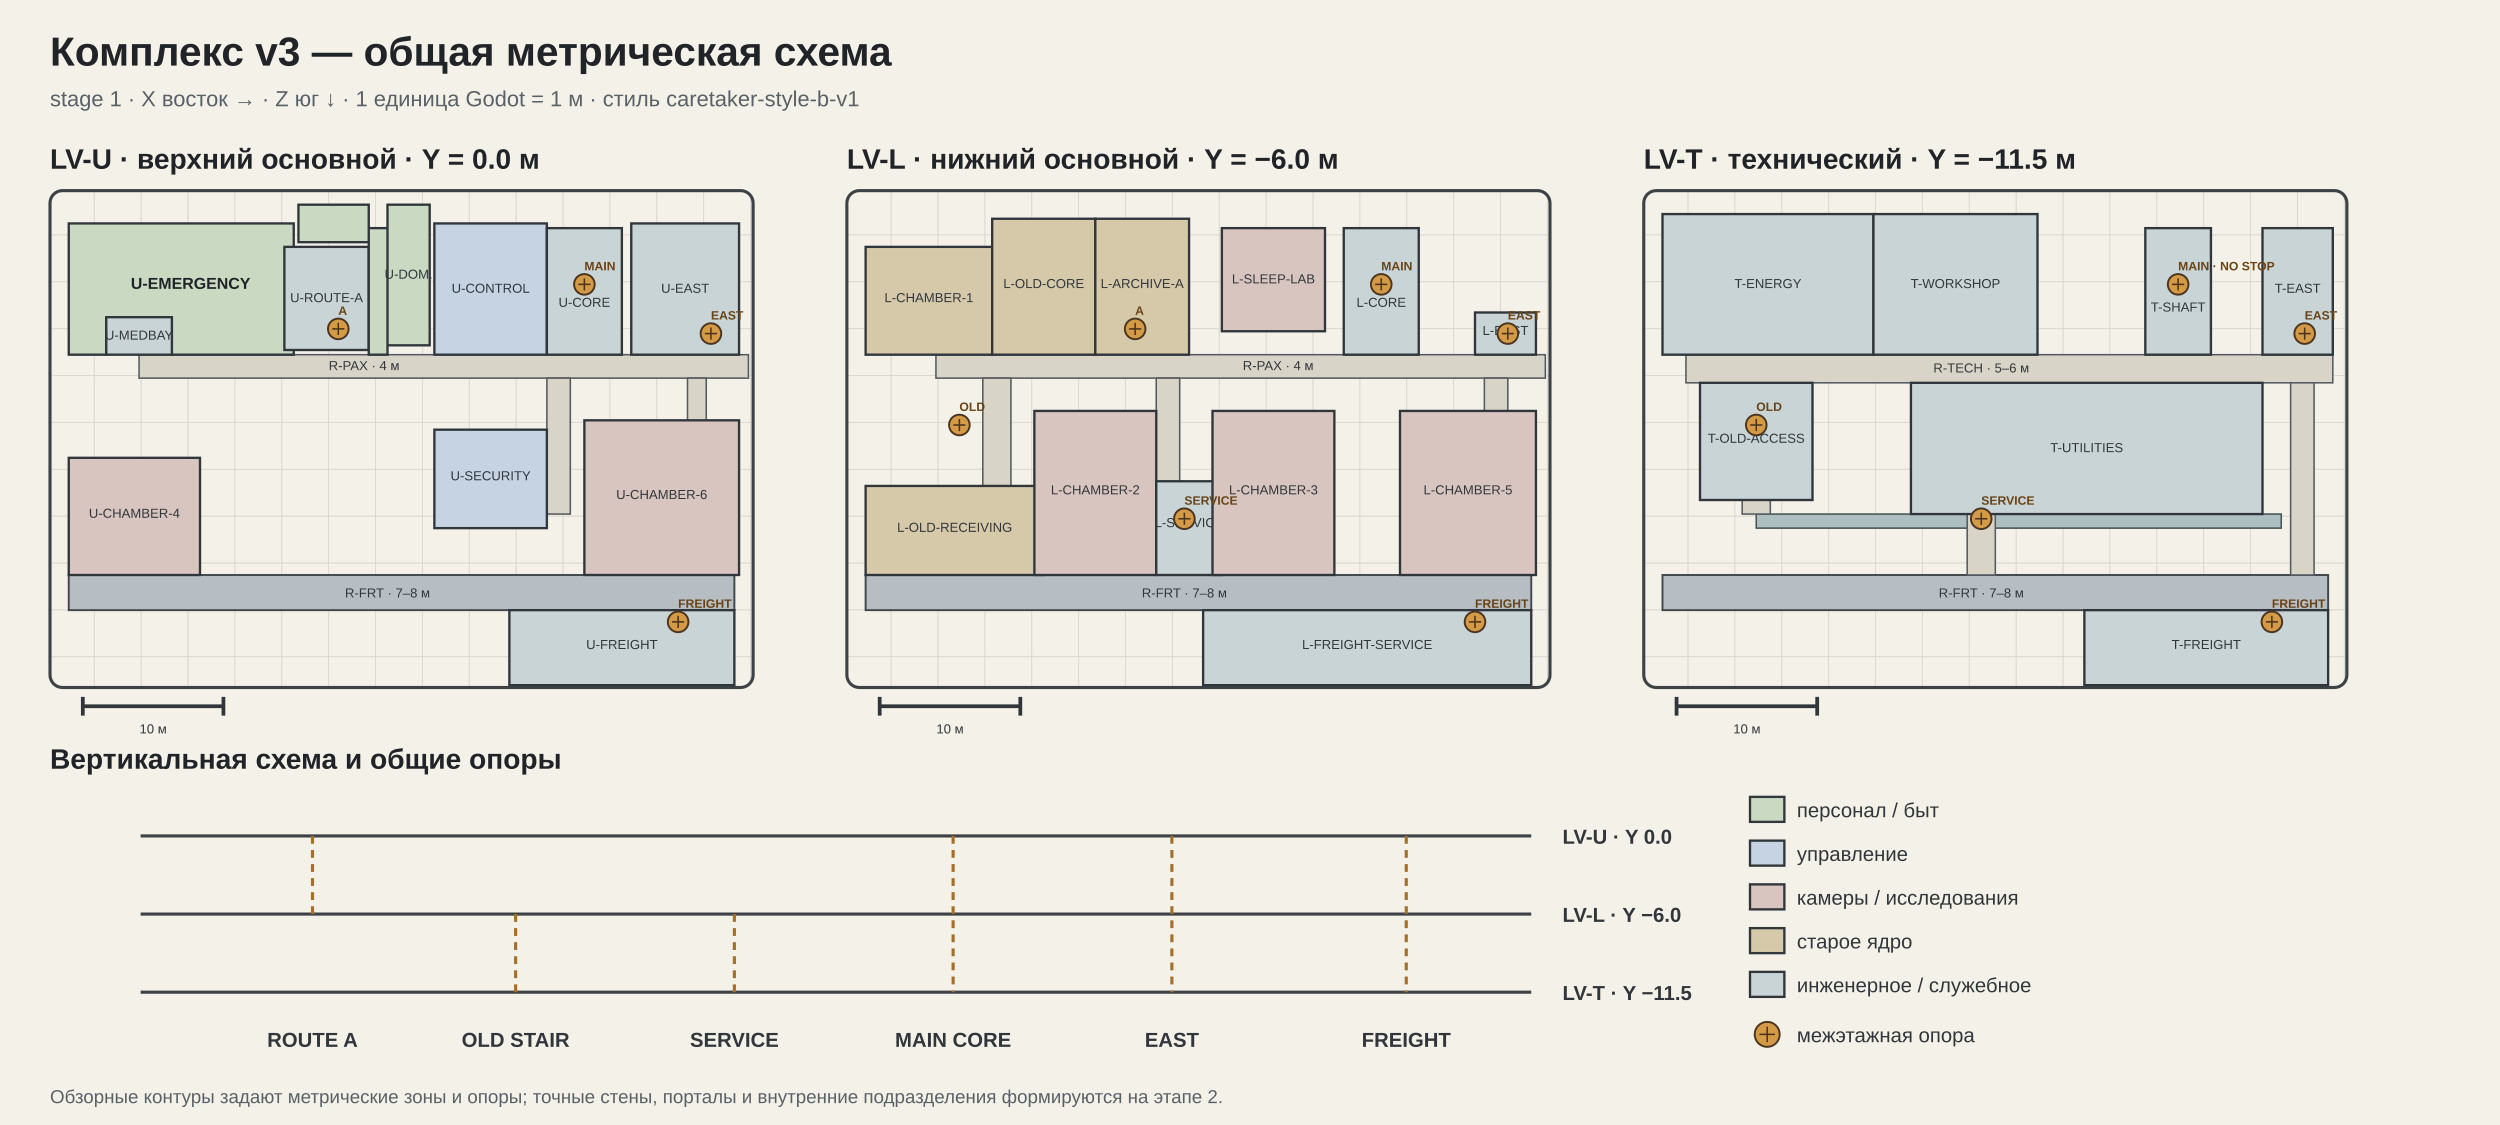
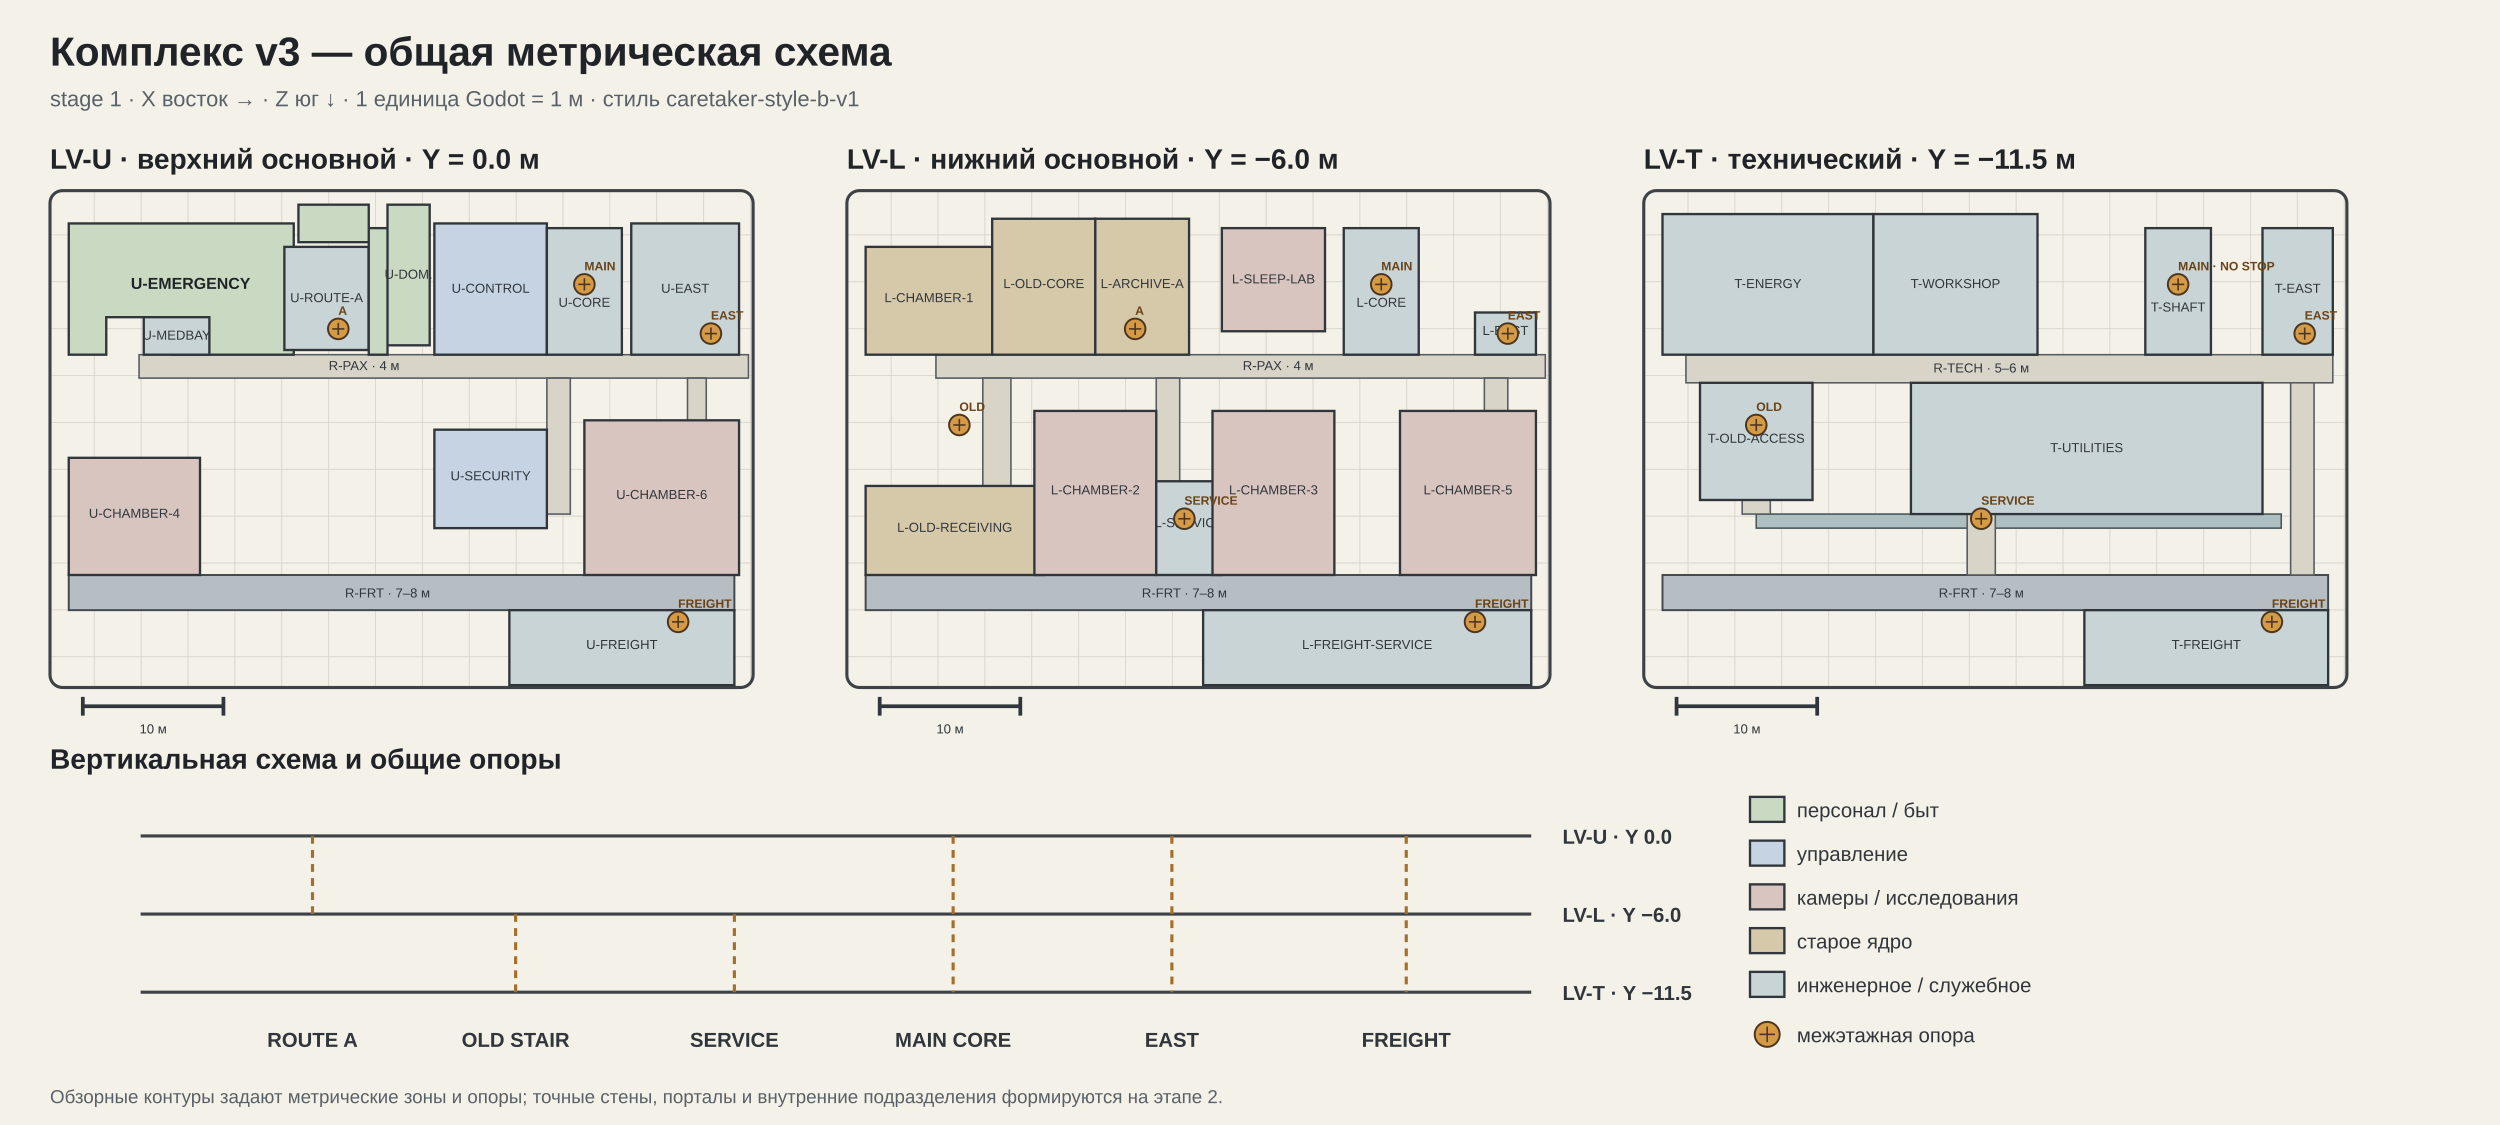
<svg xmlns="http://www.w3.org/2000/svg" width="1600" height="720" viewBox="0 0 1600 720" role="img" aria-labelledby="title desc">
  <defs>
    <pattern id="grid" width="30" height="30" patternUnits="userSpaceOnUse">
      <path d="M30 0H0V30" fill="none" stroke="#d7d2c8" stroke-width="1" />
    </pattern>
    <style>
      .bg{fill:#f4f1e8}.panel{fill:url(#grid);stroke:#3d4247;stroke-width:2}.room{stroke:#30363b;stroke-width:1.5;vector-effect:non-scaling-stroke}.personnel{fill:#c9d9c2}.command{fill:#c5d3e3}.contain{fill:#d8c5c0}.old{fill:#d6c9a9}.utility{fill:#c8d4d6}.passenger{fill:#d9d4c8;stroke:#555b61;stroke-width:1;vector-effect:non-scaling-stroke}.heavy{fill:#b7bec3;stroke:#40484d;stroke-width:1.25;vector-effect:non-scaling-stroke}.gallery{fill:#aebfc2;stroke:#46565a;stroke-width:1;vector-effect:non-scaling-stroke}.anchor{fill:#d49a45;stroke:#4b3520;stroke-width:1.25;vector-effect:non-scaling-stroke}.cross{stroke:#4b3520;stroke-width:1;vector-effect:non-scaling-stroke}.connector{fill:#d9d4c8;stroke:#555b61;stroke-width:1;vector-effect:non-scaling-stroke}.title{font:600 26px 'Segoe UI',Arial,sans-serif;fill:#202428}.subtitle{font:14px 'Segoe UI',Arial,sans-serif;fill:#596168}.level{font:600 18px 'Segoe UI',Arial,sans-serif;fill:#202428}.label{font:600 3.4px 'Segoe UI',Arial,sans-serif;fill:#202428;text-anchor:middle;dominant-baseline:middle}.small{font:2.8px 'Segoe UI',Arial,sans-serif;fill:#30363b;text-anchor:middle;dominant-baseline:middle}.anchor-label{font:600 2.6px 'Segoe UI',Arial,sans-serif;fill:#6a4317}.legend{font:13px 'Segoe UI',Arial,sans-serif;fill:#30363b}.section{stroke:#3d4247;stroke-width:2}.section-dash{stroke:#a36f2a;stroke-width:2;stroke-dasharray:5 4}.section-label{font:600 13px 'Segoe UI',Arial,sans-serif;fill:#30363b}.note{font:12px 'Segoe UI',Arial,sans-serif;fill:#596168}
    </style>
  </defs>
  <rect class="bg" width="1600" height="720" />
  <text id="plan-title" class="title" x="32" y="42">Комплекс v3 — общая метрическая схема</text>
  <text class="subtitle" x="32" y="68">stage 1 · X восток → · Z юг ↓ · 1 единица Godot = 1 м · стиль caretaker-style-b-v1</text>
  <text class="level" x="32" y="108">LV-U · верхний основной · Y = 0.0 м</text>
  <rect class="panel" x="32" y="122" width="450" height="318" rx="8" />
  <g transform="translate(38 128) scale(3)">
    <rect class="passenger" x="17" y="33" width="130" height="5" />
    <rect class="connector" x="104" y="38" width="5" height="29" />
    <rect class="connector" x="134" y="38" width="4" height="12" />
    <rect class="heavy" x="2" y="80" width="142" height="7.5" />
    <path class="room personnel" d="M2 5H50V33H24V25H10V33H2Z" />
    <text class="label" x="28" y="18">U-EMERGENCY</text>
-     <rect class="room utility" x="10" y="25" width="14" height="8" />
-     <text class="small" x="17" y="29">U-MEDBAY</text>
+     <rect class="room utility" x="18" y="25" width="14" height="8" />
+     <text class="small" x="25" y="29">U-MEDBAY</text>
    <path class="room utility" d="M48 10H66V32H48Z" />
    <text class="small" x="57" y="21">U-ROUTE-A</text>
    <path class="room personnel" d="M51 1H66V9H51ZM66 6H70V33H66ZM70 1H79V31H70Z" />
    <text class="small" x="74.5" y="16">U-DOM.</text>
    <rect class="room command" x="80" y="5" width="24" height="28" />
    <text class="small" x="92" y="19">U-CONTROL</text>
    <rect class="room utility" x="104" y="6" width="16" height="27" />
    <text class="small" x="112" y="22">U-CORE</text>
    <rect class="room utility" x="122" y="5" width="23" height="28" />
    <text class="small" x="133.5" y="19">U-EAST</text>
    <rect class="room contain" x="2" y="55" width="28" height="25" />
    <text class="small" x="16" y="67">U-CHAMBER-4</text>
    <rect class="room command" x="80" y="49" width="24" height="21" />
    <text class="small" x="92" y="59">U-SECURITY</text>
    <rect class="room contain" x="112" y="47" width="33" height="33" />
    <text class="small" x="128.5" y="63">U-CHAMBER-6</text>
    <rect class="room utility" x="96" y="87.5" width="48" height="16" />
    <text class="small" x="120" y="95">U-FREIGHT</text>
    <g transform="translate(112 18)">
      <circle class="anchor" r="2.2" />
      <path class="cross" d="M-1.3 0H1.3M0-1.3V1.3" />
      <text class="anchor-label" x="0" y="-3">MAIN</text>
    </g>
    <g transform="translate(59.5 27.5)">
      <circle class="anchor" r="2.2" />
      <path class="cross" d="M-1.3 0H1.3M0-1.3V1.3" />
      <text class="anchor-label" x="0" y="-3">A</text>
    </g>
    <g transform="translate(139 28.5)">
      <circle class="anchor" r="2.2" />
      <path class="cross" d="M-1.3 0H1.3M0-1.3V1.3" />
      <text class="anchor-label" x="0" y="-3">EAST</text>
    </g>
    <g transform="translate(132 90)">
      <circle class="anchor" r="2.2" />
      <path class="cross" d="M-1.3 0H1.3M0-1.3V1.3" />
      <text class="anchor-label" x="0" y="-3">FREIGHT</text>
    </g>
    <text class="small" x="65" y="35.5">R-PAX · 4 м</text>
    <text class="small" x="70" y="84">R-FRT · 7–8 м</text>
    <path d="M5 108H35" stroke="#30363b" stroke-width="0.8" />
    <path d="M5 106V110M35 106V110" stroke="#30363b" stroke-width="0.8" />
    <text class="small" x="20" y="113">10 м</text>
  </g>
  <text class="level" x="542" y="108">LV-L · нижний основной · Y = −6.0 м</text>
  <rect class="panel" x="542" y="122" width="450" height="318" rx="8" />
  <g transform="translate(548 128) scale(3)">
    <rect class="passenger" x="17" y="33" width="130" height="5" />
    <rect class="connector" x="27" y="38" width="6" height="25" />
    <rect class="connector" x="64" y="38" width="5" height="30" />
    <rect class="connector" x="134" y="38" width="5" height="42" />
    <rect class="heavy" x="2" y="80" width="142" height="7.5" />
    <rect class="room old" x="2" y="10" width="27" height="23" />
    <text class="small" x="15.5" y="21">L-CHAMBER-1</text>
    <rect class="room old" x="29" y="4" width="22" height="29" />
    <text class="small" x="40" y="18">L-OLD-CORE</text>
    <rect class="room old" x="51" y="4" width="20" height="29" />
    <text class="small" x="61" y="18">L-ARCHIVE-A</text>
    <rect class="room contain" x="78" y="6" width="22" height="22" />
    <text class="small" x="89" y="17">L-SLEEP-LAB</text>
    <rect class="room utility" x="104" y="6" width="16" height="27" />
    <text class="small" x="112" y="22">L-CORE</text>
    <rect class="room utility" x="132" y="24" width="13" height="9" />
    <text class="small" x="138.5" y="28">L-EAST</text>
    <rect class="room old" x="2" y="61" width="38" height="19" />
    <text class="small" x="21" y="70">L-OLD-RECEIVING</text>
    <rect class="room contain" x="38" y="45" width="26" height="35" />
    <text class="small" x="51" y="62">L-CHAMBER-2</text>
    <rect class="room utility" x="64" y="60" width="14" height="20" />
    <text class="small" x="71" y="69">L-SERVICE</text>
    <rect class="room contain" x="76" y="45" width="26" height="35" />
    <text class="small" x="89" y="62">L-CHAMBER-3</text>
    <rect class="room contain" x="116" y="45" width="29" height="35" />
    <text class="small" x="130.5" y="62">L-CHAMBER-5</text>
    <rect class="room utility" x="74" y="87.5" width="70" height="16" />
    <text class="small" x="109" y="95">L-FREIGHT-SERVICE</text>
    <g transform="translate(112 18)">
      <circle class="anchor" r="2.2" />
      <path class="cross" d="M-1.3 0H1.3M0-1.3V1.3" />
      <text class="anchor-label" x="0" y="-3">MAIN</text>
    </g>
    <g transform="translate(59.5 27.5)">
      <circle class="anchor" r="2.2" />
      <path class="cross" d="M-1.3 0H1.3M0-1.3V1.3" />
      <text class="anchor-label" x="0" y="-3">A</text>
    </g>
    <g transform="translate(22 48)">
      <circle class="anchor" r="2.2" />
      <path class="cross" d="M-1.3 0H1.3M0-1.3V1.3" />
      <text class="anchor-label" x="0" y="-3">OLD</text>
    </g>
    <g transform="translate(70 68)">
      <circle class="anchor" r="2.2" />
      <path class="cross" d="M-1.3 0H1.3M0-1.3V1.3" />
      <text class="anchor-label" x="0" y="-3">SERVICE</text>
    </g>
    <g transform="translate(139 28.5)">
      <circle class="anchor" r="2.2" />
      <path class="cross" d="M-1.3 0H1.3M0-1.3V1.3" />
      <text class="anchor-label" x="0" y="-3">EAST</text>
    </g>
    <g transform="translate(132 90)">
      <circle class="anchor" r="2.2" />
      <path class="cross" d="M-1.3 0H1.3M0-1.3V1.3" />
      <text class="anchor-label" x="0" y="-3">FREIGHT</text>
    </g>
    <text class="small" x="90" y="35.5">R-PAX · 4 м</text>
    <text class="small" x="70" y="84">R-FRT · 7–8 м</text>
    <path d="M5 108H35" stroke="#30363b" stroke-width="0.8" />
    <path d="M5 106V110M35 106V110" stroke="#30363b" stroke-width="0.8" />
    <text class="small" x="20" y="113">10 м</text>
  </g>
  <text class="level" x="1052" y="108">LV-T · технический · Y = −11.5 м</text>
  <rect class="panel" x="1052" y="122" width="450" height="318" rx="8" />
  <g transform="translate(1058 128) scale(3)">
    <rect class="passenger" x="7" y="33" width="138" height="6" />
    <rect class="gallery" x="22" y="67" width="112" height="3" />
    <rect class="heavy" x="2" y="80" width="142" height="7.5" />
    <rect class="connector" x="19" y="39" width="6" height="28" />
    <rect class="connector" x="67" y="39" width="6" height="41" />
    <rect class="connector" x="136" y="39" width="5" height="41" />
    <rect class="room utility" x="2" y="3" width="45" height="30" />
    <text class="small" x="24.5" y="18">T-ENERGY</text>
    <rect class="room utility" x="47" y="3" width="35" height="30" />
    <text class="small" x="64.5" y="18">T-WORKSHOP</text>
    <rect class="room utility" x="105" y="6" width="14" height="27" />
    <text class="small" x="112" y="23">T-SHAFT</text>
    <rect class="room utility" x="130" y="6" width="15" height="27" />
    <text class="small" x="137.5" y="19">T-EAST</text>
    <rect class="room utility" x="10" y="39" width="24" height="25" />
    <text class="small" x="22" y="51">T-OLD-ACCESS</text>
    <rect class="room utility" x="55" y="39" width="75" height="28" />
    <text class="small" x="92.5" y="53">T-UTILITIES</text>
    <rect class="room utility" x="92" y="87.5" width="52" height="16" />
    <text class="small" x="118" y="95">T-FREIGHT</text>
    <g transform="translate(112 18)">
      <circle class="anchor" r="2.2" />
      <path class="cross" d="M-1.3 0H1.3M0-1.3V1.3" />
      <text class="anchor-label" x="0" y="-3">MAIN · NO STOP</text>
    </g>
    <g transform="translate(22 48)">
      <circle class="anchor" r="2.2" />
      <path class="cross" d="M-1.3 0H1.3M0-1.3V1.3" />
      <text class="anchor-label" x="0" y="-3">OLD</text>
    </g>
    <g transform="translate(70 68)">
      <circle class="anchor" r="2.2" />
      <path class="cross" d="M-1.3 0H1.3M0-1.3V1.3" />
      <text class="anchor-label" x="0" y="-3">SERVICE</text>
    </g>
    <g transform="translate(139 28.5)">
      <circle class="anchor" r="2.2" />
      <path class="cross" d="M-1.3 0H1.3M0-1.3V1.3" />
      <text class="anchor-label" x="0" y="-3">EAST</text>
    </g>
    <g transform="translate(132 90)">
      <circle class="anchor" r="2.2" />
      <path class="cross" d="M-1.3 0H1.3M0-1.3V1.3" />
      <text class="anchor-label" x="0" y="-3">FREIGHT</text>
    </g>
    <text class="small" x="70" y="36">R-TECH · 5–6 м</text>
    <text class="small" x="70" y="84">R-FRT · 7–8 м</text>
    <path d="M5 108H35" stroke="#30363b" stroke-width="0.8" />
    <path d="M5 106V110M35 106V110" stroke="#30363b" stroke-width="0.8" />
    <text class="small" x="20" y="113">10 м</text>
  </g>
  <text class="level" x="32" y="492">Вертикальная схема и общие опоры</text>
  <line class="section" x1="90" y1="535" x2="980" y2="535" />
  <text class="section-label" x="1000" y="540">LV-U · Y 0.0</text>
  <line class="section" x1="90" y1="585" x2="980" y2="585" />
  <text class="section-label" x="1000" y="590">LV-L · Y −6.0</text>
  <line class="section" x1="90" y1="635" x2="980" y2="635" />
  <text class="section-label" x="1000" y="640">LV-T · Y −11.5</text>
  <g class="section-dash">
    <line x1="200" y1="535" x2="200" y2="585" />
    <line x1="330" y1="585" x2="330" y2="635" />
    <line x1="470" y1="585" x2="470" y2="635" />
    <line x1="610" y1="535" x2="610" y2="635" />
    <line x1="750" y1="535" x2="750" y2="635" />
    <line x1="900" y1="535" x2="900" y2="635" />
  </g>
  <g class="section-label" text-anchor="middle">
    <text x="200" y="670">ROUTE A</text>
    <text x="330" y="670">OLD STAIR</text>
    <text x="470" y="670">SERVICE</text>
    <text x="610" y="670">MAIN CORE</text>
    <text x="750" y="670">EAST</text>
    <text x="900" y="670">FREIGHT</text>
  </g>
  <rect class="room personnel" x="1120" y="510" width="22" height="16" />
  <text class="legend" x="1150" y="523">персонал / быт</text>
  <rect class="room command" x="1120" y="538" width="22" height="16" />
  <text class="legend" x="1150" y="551">управление</text>
  <rect class="room contain" x="1120" y="566" width="22" height="16" />
  <text class="legend" x="1150" y="579">камеры / исследования</text>
  <rect class="room old" x="1120" y="594" width="22" height="16" />
  <text class="legend" x="1150" y="607">старое ядро</text>
  <rect class="room utility" x="1120" y="622" width="22" height="16" />
  <text class="legend" x="1150" y="635">инженерное / служебное</text>
  <circle class="anchor" cx="1131" cy="662" r="8" />
  <path class="cross" d="M1126 662H1136M1131 657V667" />
  <text class="legend" x="1150" y="667">межэтажная опора</text>
  <text class="note" x="32" y="706">Обзорные контуры задают метрические зоны и опоры; точные стены, порталы и внутренние подразделения формируются на этапе 2.</text>
</svg>
